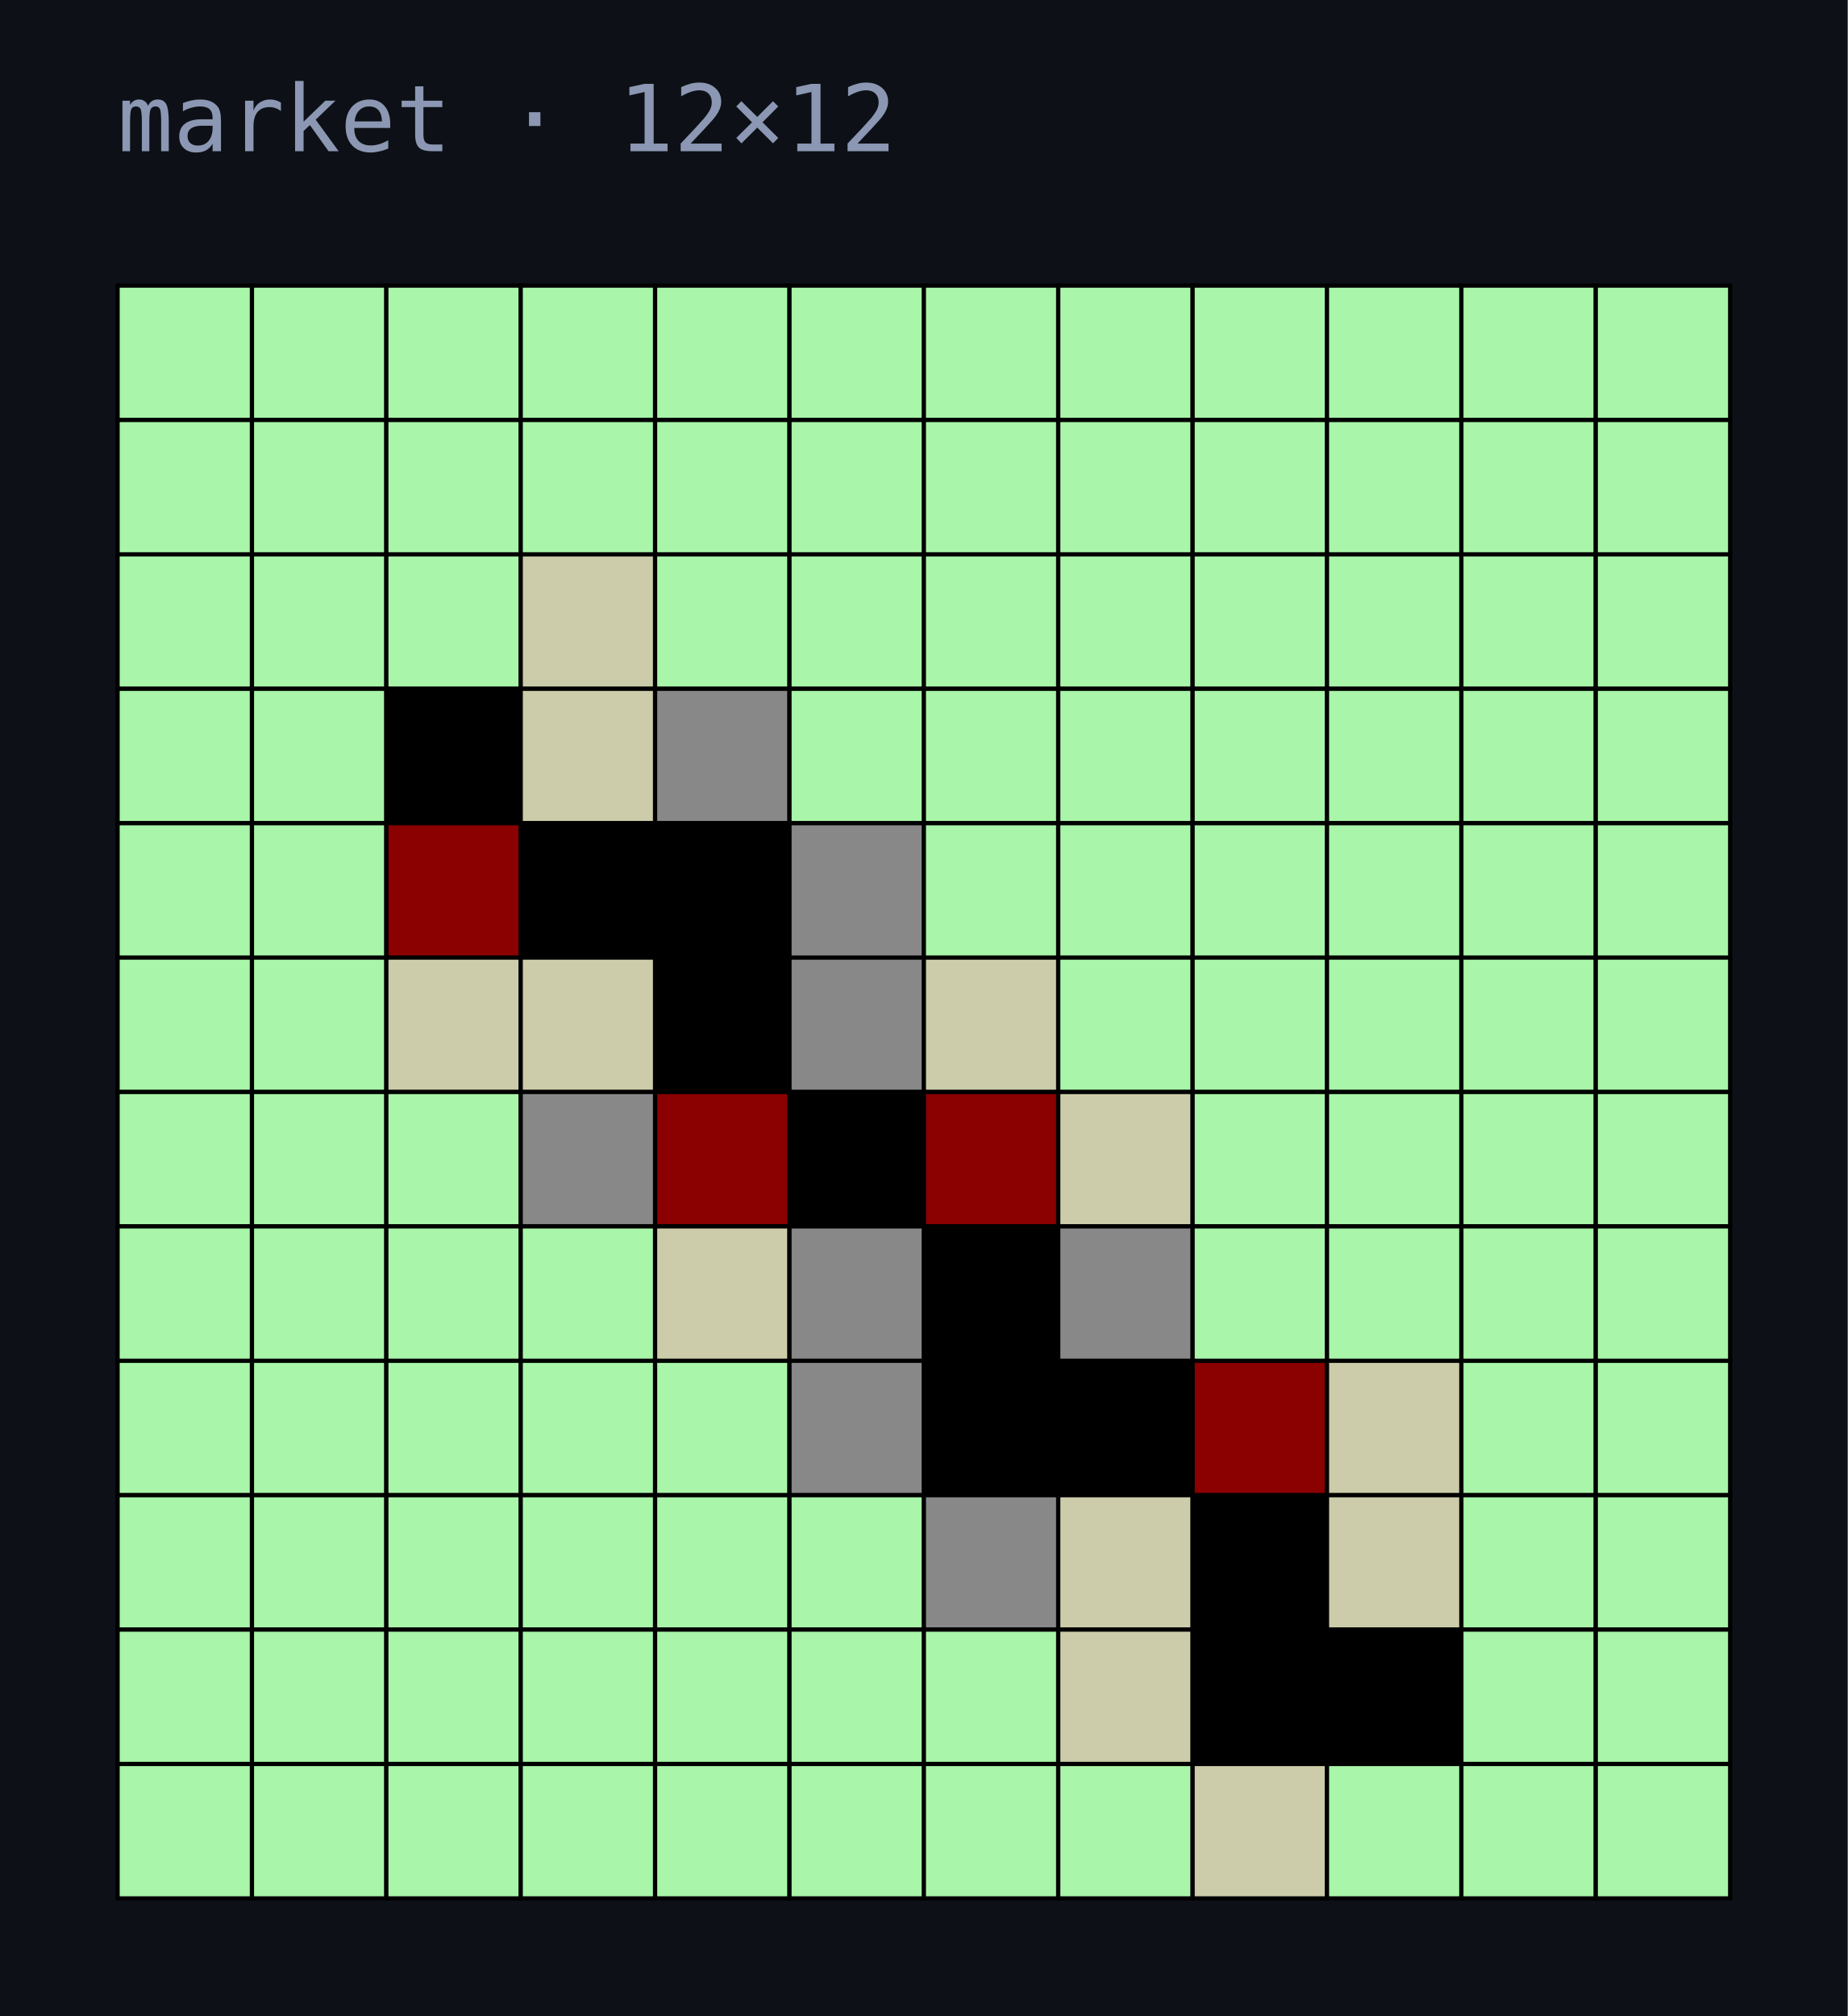
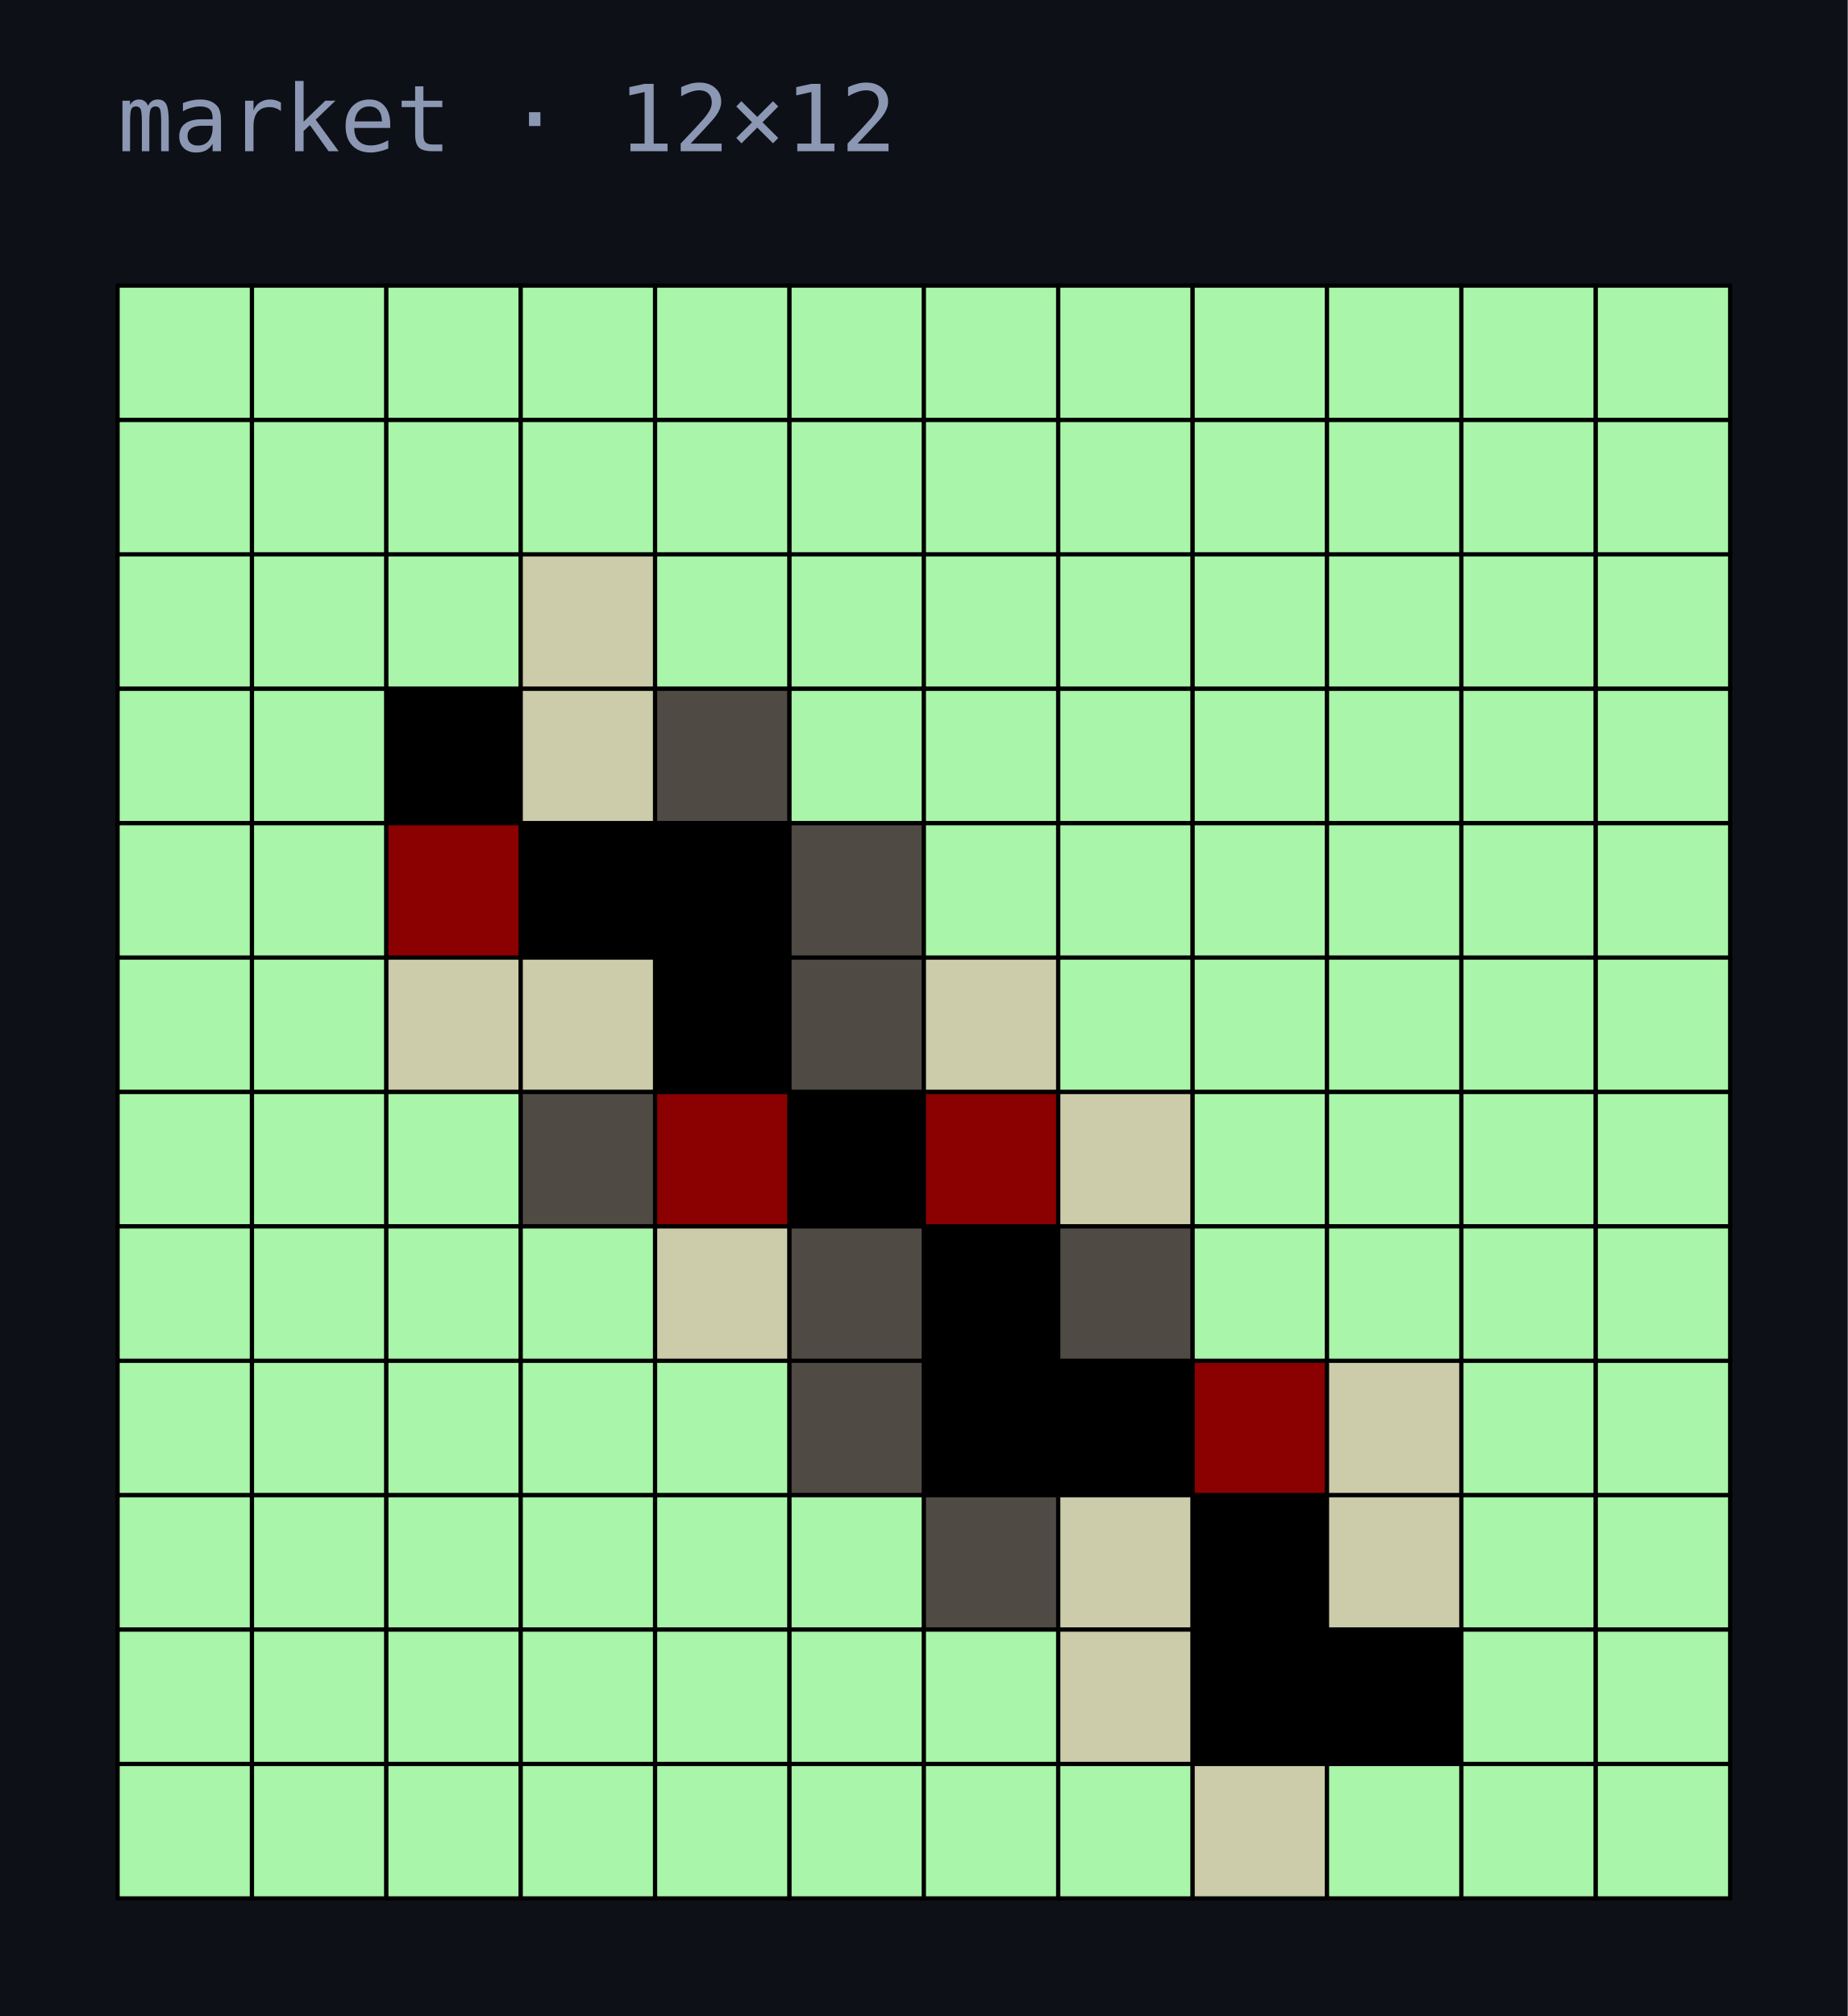
<svg xmlns="http://www.w3.org/2000/svg" width="220" height="240" viewBox="0 0 220 240">
  <rect width="100%" height="100%" fill="#0d1117" />
  <text x="14" y="18" fill="#8b97b3" font-family="ui-monospace,Menlo,Consolas,monospace" font-size="11">market · 12×12</text>
  <rect x="14" y="34" width="16" height="16" fill="#A9F5A9" stroke="#000" stroke-width="0.5" />
  <rect x="30" y="34" width="16" height="16" fill="#A9F5A9" stroke="#000" stroke-width="0.5" />
  <rect x="46" y="34" width="16" height="16" fill="#A9F5A9" stroke="#000" stroke-width="0.5" />
  <rect x="62" y="34" width="16" height="16" fill="#A9F5A9" stroke="#000" stroke-width="0.5" />
  <rect x="78" y="34" width="16" height="16" fill="#A9F5A9" stroke="#000" stroke-width="0.5" />
  <rect x="94" y="34" width="16" height="16" fill="#A9F5A9" stroke="#000" stroke-width="0.5" />
  <rect x="110" y="34" width="16" height="16" fill="#A9F5A9" stroke="#000" stroke-width="0.5" />
  <rect x="126" y="34" width="16" height="16" fill="#A9F5A9" stroke="#000" stroke-width="0.5" />
  <rect x="142" y="34" width="16" height="16" fill="#A9F5A9" stroke="#000" stroke-width="0.5" />
  <rect x="158" y="34" width="16" height="16" fill="#A9F5A9" stroke="#000" stroke-width="0.5" />
  <rect x="174" y="34" width="16" height="16" fill="#A9F5A9" stroke="#000" stroke-width="0.5" />
  <rect x="190" y="34" width="16" height="16" fill="#A9F5A9" stroke="#000" stroke-width="0.5" />
  <rect x="14" y="50" width="16" height="16" fill="#A9F5A9" stroke="#000" stroke-width="0.5" />
  <rect x="30" y="50" width="16" height="16" fill="#A9F5A9" stroke="#000" stroke-width="0.5" />
  <rect x="46" y="50" width="16" height="16" fill="#A9F5A9" stroke="#000" stroke-width="0.5" />
  <rect x="62" y="50" width="16" height="16" fill="#A9F5A9" stroke="#000" stroke-width="0.5" />
  <rect x="78" y="50" width="16" height="16" fill="#A9F5A9" stroke="#000" stroke-width="0.5" />
  <rect x="94" y="50" width="16" height="16" fill="#A9F5A9" stroke="#000" stroke-width="0.5" />
  <rect x="110" y="50" width="16" height="16" fill="#A9F5A9" stroke="#000" stroke-width="0.5" />
  <rect x="126" y="50" width="16" height="16" fill="#A9F5A9" stroke="#000" stroke-width="0.5" />
  <rect x="142" y="50" width="16" height="16" fill="#A9F5A9" stroke="#000" stroke-width="0.5" />
  <rect x="158" y="50" width="16" height="16" fill="#A9F5A9" stroke="#000" stroke-width="0.5" />
  <rect x="174" y="50" width="16" height="16" fill="#A9F5A9" stroke="#000" stroke-width="0.5" />
  <rect x="190" y="50" width="16" height="16" fill="#A9F5A9" stroke="#000" stroke-width="0.5" />
  <rect x="14" y="66" width="16" height="16" fill="#A9F5A9" stroke="#000" stroke-width="0.5" />
  <rect x="30" y="66" width="16" height="16" fill="#A9F5A9" stroke="#000" stroke-width="0.5" />
  <rect x="46" y="66" width="16" height="16" fill="#A9F5A9" stroke="#000" stroke-width="0.5" />
  <rect x="62" y="66" width="16" height="16" fill="#CCCCAA" stroke="#000" stroke-width="0.5" />
  <rect x="78" y="66" width="16" height="16" fill="#A9F5A9" stroke="#000" stroke-width="0.5" />
  <rect x="94" y="66" width="16" height="16" fill="#A9F5A9" stroke="#000" stroke-width="0.5" />
  <rect x="110" y="66" width="16" height="16" fill="#A9F5A9" stroke="#000" stroke-width="0.5" />
  <rect x="126" y="66" width="16" height="16" fill="#A9F5A9" stroke="#000" stroke-width="0.5" />
  <rect x="142" y="66" width="16" height="16" fill="#A9F5A9" stroke="#000" stroke-width="0.5" />
  <rect x="158" y="66" width="16" height="16" fill="#A9F5A9" stroke="#000" stroke-width="0.5" />
  <rect x="174" y="66" width="16" height="16" fill="#A9F5A9" stroke="#000" stroke-width="0.5" />
  <rect x="190" y="66" width="16" height="16" fill="#A9F5A9" stroke="#000" stroke-width="0.5" />
  <rect x="14" y="82" width="16" height="16" fill="#A9F5A9" stroke="#000" stroke-width="0.5" />
  <rect x="30" y="82" width="16" height="16" fill="#A9F5A9" stroke="#000" stroke-width="0.5" />
  <rect x="46" y="82" width="16" height="16" fill="#000000" stroke="#000" stroke-width="0.5" />
  <rect x="62" y="82" width="16" height="16" fill="#CCCCAA" stroke="#000" stroke-width="0.5" />
-   <rect x="78" y="82" width="16" height="16" fill="#888888" stroke="#000" stroke-width="0.5" />
+   <rect x="78" y="82" width="16" height="16" fill="#4f4a44" stroke="#000" stroke-width="0.5" />
  <rect x="94" y="82" width="16" height="16" fill="#A9F5A9" stroke="#000" stroke-width="0.5" />
  <rect x="110" y="82" width="16" height="16" fill="#A9F5A9" stroke="#000" stroke-width="0.5" />
  <rect x="126" y="82" width="16" height="16" fill="#A9F5A9" stroke="#000" stroke-width="0.5" />
  <rect x="142" y="82" width="16" height="16" fill="#A9F5A9" stroke="#000" stroke-width="0.5" />
  <rect x="158" y="82" width="16" height="16" fill="#A9F5A9" stroke="#000" stroke-width="0.5" />
  <rect x="174" y="82" width="16" height="16" fill="#A9F5A9" stroke="#000" stroke-width="0.5" />
  <rect x="190" y="82" width="16" height="16" fill="#A9F5A9" stroke="#000" stroke-width="0.5" />
  <rect x="14" y="98" width="16" height="16" fill="#A9F5A9" stroke="#000" stroke-width="0.5" />
  <rect x="30" y="98" width="16" height="16" fill="#A9F5A9" stroke="#000" stroke-width="0.5" />
  <rect x="46" y="98" width="16" height="16" fill="#8B0000" stroke="#000" stroke-width="0.5" />
  <rect x="62" y="98" width="16" height="16" fill="#000000" stroke="#000" stroke-width="0.5" />
  <rect x="78" y="98" width="16" height="16" fill="#000000" stroke="#000" stroke-width="0.5" />
-   <rect x="94" y="98" width="16" height="16" fill="#888888" stroke="#000" stroke-width="0.5" />
+   <rect x="94" y="98" width="16" height="16" fill="#4f4a44" stroke="#000" stroke-width="0.5" />
  <rect x="110" y="98" width="16" height="16" fill="#A9F5A9" stroke="#000" stroke-width="0.5" />
  <rect x="126" y="98" width="16" height="16" fill="#A9F5A9" stroke="#000" stroke-width="0.5" />
  <rect x="142" y="98" width="16" height="16" fill="#A9F5A9" stroke="#000" stroke-width="0.5" />
  <rect x="158" y="98" width="16" height="16" fill="#A9F5A9" stroke="#000" stroke-width="0.5" />
  <rect x="174" y="98" width="16" height="16" fill="#A9F5A9" stroke="#000" stroke-width="0.5" />
  <rect x="190" y="98" width="16" height="16" fill="#A9F5A9" stroke="#000" stroke-width="0.5" />
  <rect x="14" y="114" width="16" height="16" fill="#A9F5A9" stroke="#000" stroke-width="0.5" />
  <rect x="30" y="114" width="16" height="16" fill="#A9F5A9" stroke="#000" stroke-width="0.5" />
  <rect x="46" y="114" width="16" height="16" fill="#CCCCAA" stroke="#000" stroke-width="0.5" />
  <rect x="62" y="114" width="16" height="16" fill="#CCCCAA" stroke="#000" stroke-width="0.5" />
  <rect x="78" y="114" width="16" height="16" fill="#000000" stroke="#000" stroke-width="0.5" />
-   <rect x="94" y="114" width="16" height="16" fill="#888888" stroke="#000" stroke-width="0.5" />
+   <rect x="94" y="114" width="16" height="16" fill="#4f4a44" stroke="#000" stroke-width="0.5" />
  <rect x="110" y="114" width="16" height="16" fill="#CCCCAA" stroke="#000" stroke-width="0.5" />
  <rect x="126" y="114" width="16" height="16" fill="#A9F5A9" stroke="#000" stroke-width="0.5" />
  <rect x="142" y="114" width="16" height="16" fill="#A9F5A9" stroke="#000" stroke-width="0.5" />
  <rect x="158" y="114" width="16" height="16" fill="#A9F5A9" stroke="#000" stroke-width="0.5" />
  <rect x="174" y="114" width="16" height="16" fill="#A9F5A9" stroke="#000" stroke-width="0.5" />
  <rect x="190" y="114" width="16" height="16" fill="#A9F5A9" stroke="#000" stroke-width="0.5" />
  <rect x="14" y="130" width="16" height="16" fill="#A9F5A9" stroke="#000" stroke-width="0.5" />
  <rect x="30" y="130" width="16" height="16" fill="#A9F5A9" stroke="#000" stroke-width="0.5" />
  <rect x="46" y="130" width="16" height="16" fill="#A9F5A9" stroke="#000" stroke-width="0.5" />
-   <rect x="62" y="130" width="16" height="16" fill="#888888" stroke="#000" stroke-width="0.5" />
+   <rect x="62" y="130" width="16" height="16" fill="#4f4a44" stroke="#000" stroke-width="0.5" />
  <rect x="78" y="130" width="16" height="16" fill="#8B0000" stroke="#000" stroke-width="0.5" />
  <rect x="94" y="130" width="16" height="16" fill="#000000" stroke="#000" stroke-width="0.5" />
  <rect x="110" y="130" width="16" height="16" fill="#8B0000" stroke="#000" stroke-width="0.5" />
  <rect x="126" y="130" width="16" height="16" fill="#CCCCAA" stroke="#000" stroke-width="0.5" />
  <rect x="142" y="130" width="16" height="16" fill="#A9F5A9" stroke="#000" stroke-width="0.5" />
  <rect x="158" y="130" width="16" height="16" fill="#A9F5A9" stroke="#000" stroke-width="0.5" />
  <rect x="174" y="130" width="16" height="16" fill="#A9F5A9" stroke="#000" stroke-width="0.5" />
  <rect x="190" y="130" width="16" height="16" fill="#A9F5A9" stroke="#000" stroke-width="0.5" />
  <rect x="14" y="146" width="16" height="16" fill="#A9F5A9" stroke="#000" stroke-width="0.5" />
  <rect x="30" y="146" width="16" height="16" fill="#A9F5A9" stroke="#000" stroke-width="0.5" />
  <rect x="46" y="146" width="16" height="16" fill="#A9F5A9" stroke="#000" stroke-width="0.5" />
  <rect x="62" y="146" width="16" height="16" fill="#A9F5A9" stroke="#000" stroke-width="0.5" />
  <rect x="78" y="146" width="16" height="16" fill="#CCCCAA" stroke="#000" stroke-width="0.5" />
-   <rect x="94" y="146" width="16" height="16" fill="#888888" stroke="#000" stroke-width="0.5" />
+   <rect x="94" y="146" width="16" height="16" fill="#4f4a44" stroke="#000" stroke-width="0.5" />
  <rect x="110" y="146" width="16" height="16" fill="#000000" stroke="#000" stroke-width="0.5" />
-   <rect x="126" y="146" width="16" height="16" fill="#888888" stroke="#000" stroke-width="0.5" />
+   <rect x="126" y="146" width="16" height="16" fill="#4f4a44" stroke="#000" stroke-width="0.5" />
  <rect x="142" y="146" width="16" height="16" fill="#A9F5A9" stroke="#000" stroke-width="0.5" />
  <rect x="158" y="146" width="16" height="16" fill="#A9F5A9" stroke="#000" stroke-width="0.5" />
  <rect x="174" y="146" width="16" height="16" fill="#A9F5A9" stroke="#000" stroke-width="0.5" />
  <rect x="190" y="146" width="16" height="16" fill="#A9F5A9" stroke="#000" stroke-width="0.5" />
  <rect x="14" y="162" width="16" height="16" fill="#A9F5A9" stroke="#000" stroke-width="0.5" />
  <rect x="30" y="162" width="16" height="16" fill="#A9F5A9" stroke="#000" stroke-width="0.5" />
  <rect x="46" y="162" width="16" height="16" fill="#A9F5A9" stroke="#000" stroke-width="0.5" />
  <rect x="62" y="162" width="16" height="16" fill="#A9F5A9" stroke="#000" stroke-width="0.5" />
  <rect x="78" y="162" width="16" height="16" fill="#A9F5A9" stroke="#000" stroke-width="0.5" />
-   <rect x="94" y="162" width="16" height="16" fill="#888888" stroke="#000" stroke-width="0.5" />
+   <rect x="94" y="162" width="16" height="16" fill="#4f4a44" stroke="#000" stroke-width="0.5" />
  <rect x="110" y="162" width="16" height="16" fill="#000000" stroke="#000" stroke-width="0.5" />
  <rect x="126" y="162" width="16" height="16" fill="#000000" stroke="#000" stroke-width="0.5" />
  <rect x="142" y="162" width="16" height="16" fill="#8B0000" stroke="#000" stroke-width="0.5" />
  <rect x="158" y="162" width="16" height="16" fill="#CCCCAA" stroke="#000" stroke-width="0.5" />
  <rect x="174" y="162" width="16" height="16" fill="#A9F5A9" stroke="#000" stroke-width="0.5" />
  <rect x="190" y="162" width="16" height="16" fill="#A9F5A9" stroke="#000" stroke-width="0.5" />
  <rect x="14" y="178" width="16" height="16" fill="#A9F5A9" stroke="#000" stroke-width="0.5" />
  <rect x="30" y="178" width="16" height="16" fill="#A9F5A9" stroke="#000" stroke-width="0.5" />
  <rect x="46" y="178" width="16" height="16" fill="#A9F5A9" stroke="#000" stroke-width="0.5" />
  <rect x="62" y="178" width="16" height="16" fill="#A9F5A9" stroke="#000" stroke-width="0.5" />
  <rect x="78" y="178" width="16" height="16" fill="#A9F5A9" stroke="#000" stroke-width="0.5" />
  <rect x="94" y="178" width="16" height="16" fill="#A9F5A9" stroke="#000" stroke-width="0.5" />
-   <rect x="110" y="178" width="16" height="16" fill="#888888" stroke="#000" stroke-width="0.5" />
+   <rect x="110" y="178" width="16" height="16" fill="#4f4a44" stroke="#000" stroke-width="0.5" />
  <rect x="126" y="178" width="16" height="16" fill="#CCCCAA" stroke="#000" stroke-width="0.5" />
  <rect x="142" y="178" width="16" height="16" fill="#000000" stroke="#000" stroke-width="0.5" />
  <rect x="158" y="178" width="16" height="16" fill="#CCCCAA" stroke="#000" stroke-width="0.5" />
  <rect x="174" y="178" width="16" height="16" fill="#A9F5A9" stroke="#000" stroke-width="0.5" />
  <rect x="190" y="178" width="16" height="16" fill="#A9F5A9" stroke="#000" stroke-width="0.5" />
  <rect x="14" y="194" width="16" height="16" fill="#A9F5A9" stroke="#000" stroke-width="0.5" />
  <rect x="30" y="194" width="16" height="16" fill="#A9F5A9" stroke="#000" stroke-width="0.5" />
  <rect x="46" y="194" width="16" height="16" fill="#A9F5A9" stroke="#000" stroke-width="0.5" />
  <rect x="62" y="194" width="16" height="16" fill="#A9F5A9" stroke="#000" stroke-width="0.5" />
  <rect x="78" y="194" width="16" height="16" fill="#A9F5A9" stroke="#000" stroke-width="0.5" />
  <rect x="94" y="194" width="16" height="16" fill="#A9F5A9" stroke="#000" stroke-width="0.5" />
  <rect x="110" y="194" width="16" height="16" fill="#A9F5A9" stroke="#000" stroke-width="0.5" />
  <rect x="126" y="194" width="16" height="16" fill="#CCCCAA" stroke="#000" stroke-width="0.5" />
  <rect x="142" y="194" width="16" height="16" fill="#000000" stroke="#000" stroke-width="0.5" />
  <rect x="158" y="194" width="16" height="16" fill="#000000" stroke="#000" stroke-width="0.5" />
  <rect x="174" y="194" width="16" height="16" fill="#A9F5A9" stroke="#000" stroke-width="0.5" />
  <rect x="190" y="194" width="16" height="16" fill="#A9F5A9" stroke="#000" stroke-width="0.5" />
  <rect x="14" y="210" width="16" height="16" fill="#A9F5A9" stroke="#000" stroke-width="0.5" />
  <rect x="30" y="210" width="16" height="16" fill="#A9F5A9" stroke="#000" stroke-width="0.5" />
  <rect x="46" y="210" width="16" height="16" fill="#A9F5A9" stroke="#000" stroke-width="0.5" />
  <rect x="62" y="210" width="16" height="16" fill="#A9F5A9" stroke="#000" stroke-width="0.5" />
  <rect x="78" y="210" width="16" height="16" fill="#A9F5A9" stroke="#000" stroke-width="0.5" />
  <rect x="94" y="210" width="16" height="16" fill="#A9F5A9" stroke="#000" stroke-width="0.5" />
  <rect x="110" y="210" width="16" height="16" fill="#A9F5A9" stroke="#000" stroke-width="0.5" />
  <rect x="126" y="210" width="16" height="16" fill="#A9F5A9" stroke="#000" stroke-width="0.5" />
  <rect x="142" y="210" width="16" height="16" fill="#CCCCAA" stroke="#000" stroke-width="0.5" />
  <rect x="158" y="210" width="16" height="16" fill="#A9F5A9" stroke="#000" stroke-width="0.5" />
  <rect x="174" y="210" width="16" height="16" fill="#A9F5A9" stroke="#000" stroke-width="0.5" />
  <rect x="190" y="210" width="16" height="16" fill="#A9F5A9" stroke="#000" stroke-width="0.5" />
</svg>
